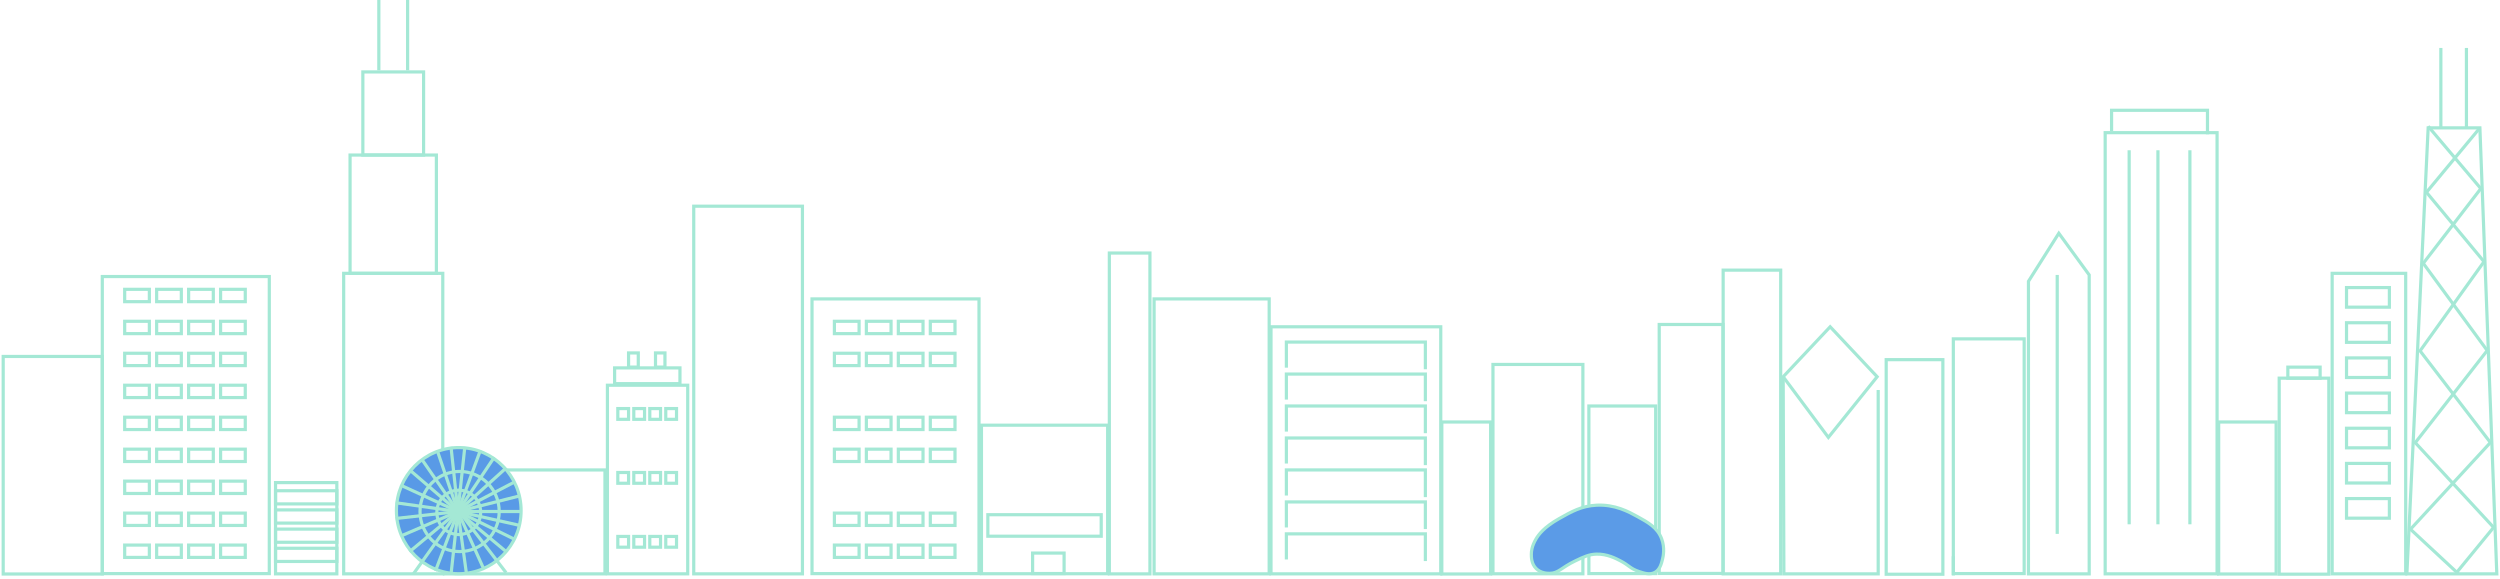
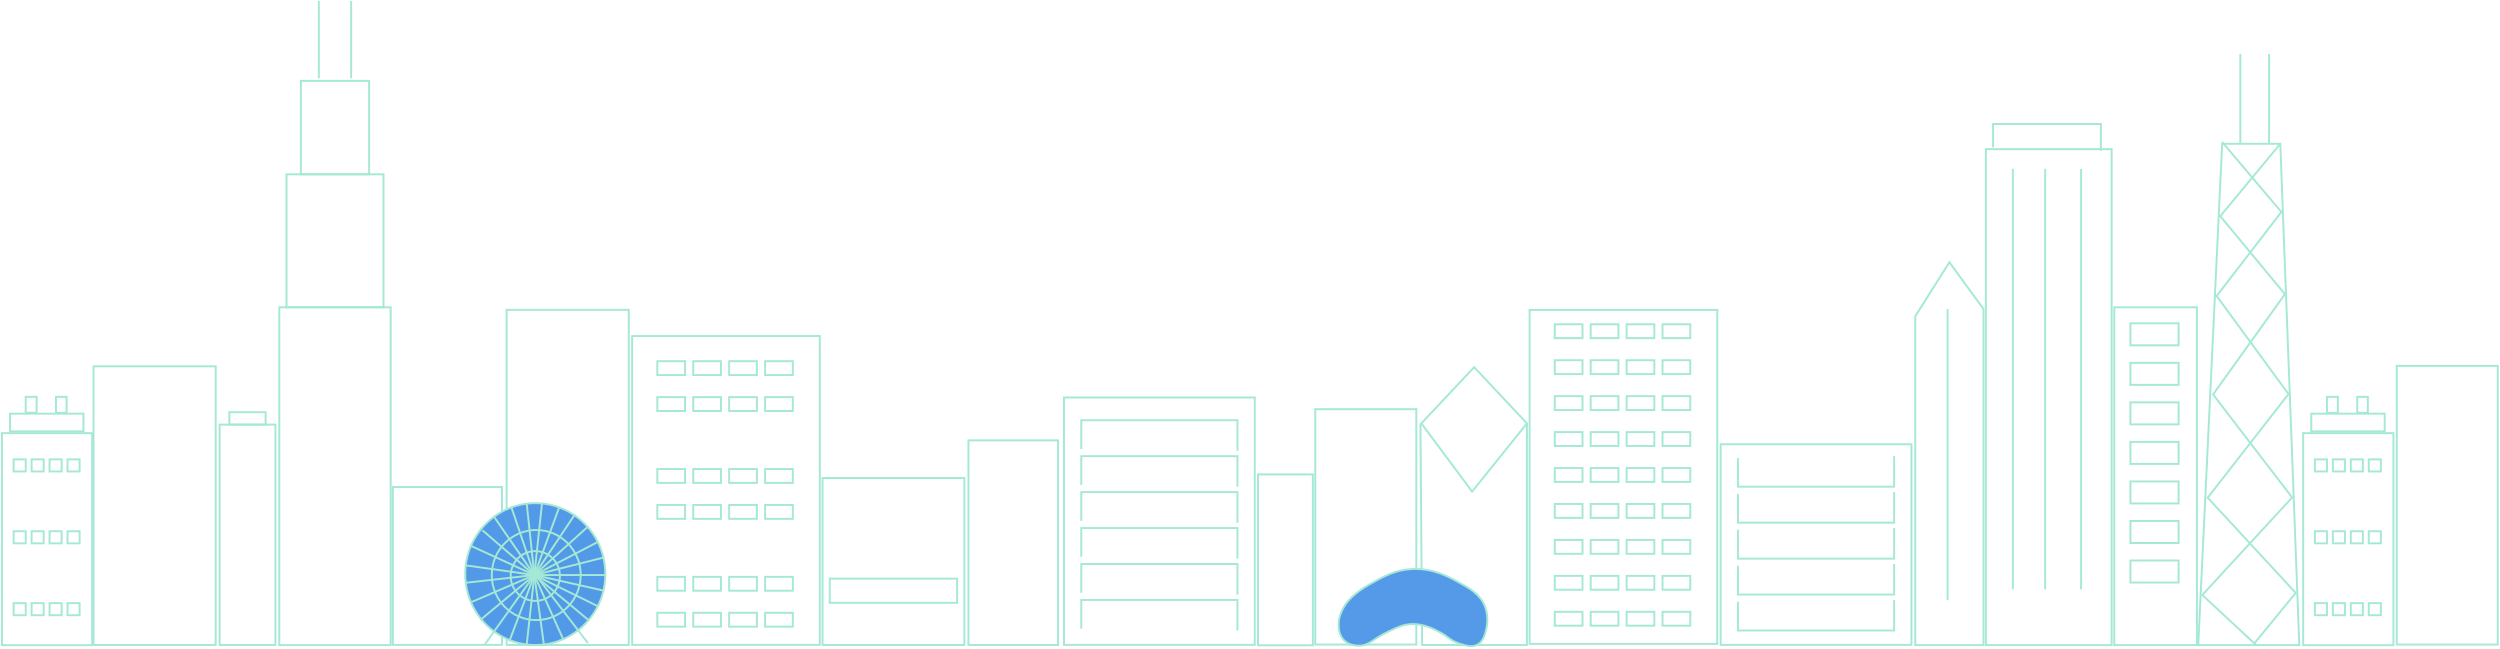
- <svg xmlns="http://www.w3.org/2000/svg" width="782px" height="181px" viewBox="0 0 782 181" version="1.1">
+ <svg xmlns="http://www.w3.org/2000/svg" width="1283px" height="333px" viewBox="0 0 1283 333" version="1.1">
  <defs />
  <g id="Wireframes" stroke="none" stroke-width="1" fill="none" fill-rule="evenodd">
-     <g id="Home-Page-Version-8" transform="translate(-329, -754)">
-       <g id="Skyline" transform="translate(330, 754)">
-         <g id="Oprah's-Building" transform="translate(556, 102)" stroke="#A4E8D5">
-           <polygon id="Stroke-17" points="0.778 15.846 14.916 34.821 30.171 15.846 15.475 0.219" />
-           <polyline id="Stroke-18" points="0.778 15.846 1 77.499 30.5 77.499 30.5 19.999" />
+     <g id="Home-Page-Version-7-Copy-8" transform="translate(-71, -542)">
+       <g id="Group-16" transform="translate(72, 542)">
+         <g id="Group-15">
+           <g id="Oprah's-Building" transform="translate(727, 188.0427)" stroke="#A4E8D5">
+             <polygon id="Stroke-17" points="1.434 29.228 27.498 64.226 55.622 29.228 28.529 0.405" />
+             <polyline id="Stroke-18" points="0.964 29.214 1.838 142.943 55.622 142.943 55.622 29.214" />
+           </g>
+           <g id="Building-3" transform="translate(545, 204)" stroke="#A4E8D5">
+             <polyline id="Stroke-3" points="8.916 44.867 8.913 30.111 33.185 30.111 89.067 30.111 89.067 45.789" />
+             <polyline id="Stroke-3" points="8.916 63.311 8.913 48.556 33.185 48.556 89.067 48.556 89.067 64.233" />
+             <polyline id="Stroke-3" points="8.916 81.756 8.913 67 33.185 67 89.067 67 89.067 82.678" />
+             <polyline id="Stroke-3" points="8.916 100.2 8.913 85.444 33.185 85.444 89.067 85.444 89.067 101.122" />
+             <polyline id="Stroke-3" points="8.916 118.644 8.913 103.889 33.185 103.889 89.067 103.889 89.067 119.567" />
+             <polyline id="Stroke-3" points="8.916 26.422 8.913 11.667 33.185 11.667 89.067 11.667 89.067 27.344" />
+             <polygon id="Stroke-36" points="0.042 126.944 97.938 126.944 97.938 0 0.042 0" />
+           </g>
+           <g id="Building-3-Copy" transform="translate(882, 228)" stroke="#A4E8D5">
+             <polyline id="Stroke-3" transform="translate(48.98986, 13.95) scale(1, -1) translate(-48.98986, -13.95) " points="8.916 20.867 8.913 6.111 33.185 6.111 89.067 6.111 89.067 21.789" />
+             <polyline id="Stroke-3" transform="translate(48.98986, 32.39444) scale(1, -1) translate(-48.98986, -32.39444) " points="8.916 39.311 8.913 24.556 33.185 24.556 89.067 24.556 89.067 40.233" />
+             <polyline id="Stroke-3" transform="translate(48.98986, 50.83889) scale(1, -1) translate(-48.98986, -50.83889) " points="8.916 57.756 8.913 43 33.185 43 89.067 43 89.067 58.678" />
+             <polyline id="Stroke-3" transform="translate(48.98986, 69.28333) scale(1, -1) translate(-48.98986, -69.28333) " points="8.916 76.2 8.913 61.444 33.185 61.444 89.067 61.444 89.067 77.122" />
+             <polyline id="Stroke-3" transform="translate(48.98986, 87.72778) scale(1, -1) translate(-48.98986, -87.72778) " points="8.916 94.644 8.913 79.889 33.185 79.889 89.067 79.889 89.067 95.567" />
+             <polygon id="Stroke-36" points="0.042 102.944 97.938 102.944 97.938 0 0.042 0" />
+           </g>
+           <g id="Building-5" transform="translate(323.4282, 172.4556)" stroke="#A4E8D5">
+             <polygon id="Stroke-38" points="0 158.488 96.3 158.488 96.3 0 0 0" />
+             <g id="Group" transform="translate(12.90513, 12.91111)">
+               <polygon id="Stroke-49" points="0 7.12 14.233 7.12 14.233 0 0 0" />
+               <polygon id="Stroke-49" points="18.436 7.12 32.668 7.12 32.668 0 18.436 0" />
+               <polygon id="Stroke-49" points="36.872 7.12 51.104 7.12 51.104 0 36.872 0" />
+               <polygon id="Stroke-49" points="55.308 7.12 69.54 7.12 69.54 0 55.308 0" />
+             </g>
+             <g id="Group" transform="translate(12.90513, 31.35556)">
+               <polygon id="Stroke-49" points="0 7.12 14.233 7.12 14.233 0 0 0" />
+               <polygon id="Stroke-49" points="18.436 7.12 32.668 7.12 32.668 0 18.436 0" />
+               <polygon id="Stroke-49" points="36.872 7.12 51.104 7.12 51.104 0 36.872 0" />
+               <polygon id="Stroke-49" points="55.308 7.12 69.54 7.12 69.54 0 55.308 0" />
+             </g>
+             <g id="Group" transform="translate(12.90513, 68.24444)">
+               <polygon id="Stroke-49" points="0 7.12 14.233 7.12 14.233 0 0 0" />
+               <polygon id="Stroke-49" points="18.436 7.12 32.668 7.12 32.668 0 18.436 0" />
+               <polygon id="Stroke-49" points="36.872 7.12 51.104 7.12 51.104 0 36.872 0" />
+               <polygon id="Stroke-49" points="55.308 7.12 69.54 7.12 69.54 0 55.308 0" />
+             </g>
+             <g id="Group" transform="translate(12.90513, 86.68889)">
+               <polygon id="Stroke-49" points="0 7.12 14.233 7.12 14.233 0 0 0" />
+               <polygon id="Stroke-49" points="18.436 7.12 32.668 7.12 32.668 0 18.436 0" />
+               <polygon id="Stroke-49" points="36.872 7.12 51.104 7.12 51.104 0 36.872 0" />
+               <polygon id="Stroke-49" points="55.308 7.12 69.54 7.12 69.54 0 55.308 0" />
+             </g>
+             <g id="Group" transform="translate(12.90513, 123.5778)">
+               <polygon id="Stroke-49" points="0 7.12 14.233 7.12 14.233 0 0 0" />
+               <polygon id="Stroke-49" points="18.436 7.12 32.668 7.12 32.668 0 18.436 0" />
+               <polygon id="Stroke-49" points="36.872 7.12 51.104 7.12 51.104 0 36.872 0" />
+               <polygon id="Stroke-49" points="55.308 7.12 69.54 7.12 69.54 0 55.308 0" />
+             </g>
+             <g id="Group" transform="translate(12.90513, 142.0222)">
+               <polygon id="Stroke-49" points="0 7.12 14.233 7.12 14.233 0 0 0" />
+               <polygon id="Stroke-49" points="18.436 7.12 32.668 7.12 32.668 0 18.436 0" />
+               <polygon id="Stroke-49" points="36.872 7.12 51.104 7.12 51.104 0 36.872 0" />
+               <polygon id="Stroke-49" points="55.308 7.12 69.54 7.12 69.54 0 55.308 0" />
+             </g>
+           </g>
+           <g id="Building-1" transform="translate(784, 159.0427)" stroke="#A4E8D5">
+             <polygon id="Stroke-38" points="0 171.399 96.3 171.399 96.3 0 0 0" />
+             <g id="Group" transform="translate(12.90513, 7.377778)">
+               <polygon id="Stroke-49" points="0 7.12 14.233 7.12 14.233 0 0 0" />
+               <polygon id="Stroke-49" points="18.436 7.12 32.668 7.12 32.668 0 18.436 0" />
+               <polygon id="Stroke-49" points="36.872 7.12 51.104 7.12 51.104 0 36.872 0" />
+               <polygon id="Stroke-49" points="55.308 7.12 69.54 7.12 69.54 0 55.308 0" />
+             </g>
+             <g id="Group" transform="translate(12.90513, 25.82222)">
+               <polygon id="Stroke-49" points="0 7.12 14.233 7.12 14.233 0 0 0" />
+               <polygon id="Stroke-49" points="18.436 7.12 32.668 7.12 32.668 0 18.436 0" />
+               <polygon id="Stroke-49" points="36.872 7.12 51.104 7.12 51.104 0 36.872 0" />
+               <polygon id="Stroke-49" points="55.308 7.12 69.54 7.12 69.54 0 55.308 0" />
+             </g>
+             <g id="Group" transform="translate(12.90513, 44.26667)">
+               <polygon id="Stroke-49" points="0 7.12 14.233 7.12 14.233 0 0 0" />
+               <polygon id="Stroke-49" points="18.436 7.12 32.668 7.12 32.668 0 18.436 0" />
+               <polygon id="Stroke-49" points="36.872 7.12 51.104 7.12 51.104 0 36.872 0" />
+               <polygon id="Stroke-49" points="55.308 7.12 69.54 7.12 69.54 0 55.308 0" />
+             </g>
+             <g id="Group" transform="translate(12.90513, 62.71111)">
+               <polygon id="Stroke-49" points="0 7.12 14.233 7.12 14.233 0 0 0" />
+               <polygon id="Stroke-49" points="18.436 7.12 32.668 7.12 32.668 0 18.436 0" />
+               <polygon id="Stroke-49" points="36.872 7.12 51.104 7.12 51.104 0 36.872 0" />
+               <polygon id="Stroke-49" points="55.308 7.12 69.54 7.12 69.54 0 55.308 0" />
+             </g>
+             <g id="Group" transform="translate(12.90513, 81.15556)">
+               <polygon id="Stroke-49" points="0 7.12 14.233 7.12 14.233 0 0 0" />
+               <polygon id="Stroke-49" points="18.436 7.12 32.668 7.12 32.668 0 18.436 0" />
+               <polygon id="Stroke-49" points="36.872 7.12 51.104 7.12 51.104 0 36.872 0" />
+               <polygon id="Stroke-49" points="55.308 7.12 69.54 7.12 69.54 0 55.308 0" />
+             </g>
+             <g id="Group" transform="translate(12.90513, 99.6)">
+               <polygon id="Stroke-49" points="0 7.12 14.233 7.12 14.233 0 0 0" />
+               <polygon id="Stroke-49" points="18.436 7.12 32.668 7.12 32.668 0 18.436 0" />
+               <polygon id="Stroke-49" points="36.872 7.12 51.104 7.12 51.104 0 36.872 0" />
+               <polygon id="Stroke-49" points="55.308 7.12 69.54 7.12 69.54 0 55.308 0" />
+             </g>
+             <g id="Group" transform="translate(12.90513, 118.0444)">
+               <polygon id="Stroke-49" points="0 7.12 14.233 7.12 14.233 0 0 0" />
+               <polygon id="Stroke-49" points="18.436 7.12 32.668 7.12 32.668 0 18.436 0" />
+               <polygon id="Stroke-49" points="36.872 7.12 51.104 7.12 51.104 0 36.872 0" />
+               <polygon id="Stroke-49" points="55.308 7.12 69.54 7.12 69.54 0 55.308 0" />
+             </g>
+             <g id="Group" transform="translate(12.90513, 136.4889)">
+               <polygon id="Stroke-49" points="0 7.12 14.233 7.12 14.233 0 0 0" />
+               <polygon id="Stroke-49" points="18.436 7.12 32.668 7.12 32.668 0 18.436 0" />
+               <polygon id="Stroke-49" points="36.872 7.12 51.104 7.12 51.104 0 36.872 0" />
+               <polygon id="Stroke-49" points="55.308 7.12 69.54 7.12 69.54 0 55.308 0" />
+             </g>
+             <g id="Group" transform="translate(12.90513, 154.9333)">
+               <polygon id="Stroke-49" points="0 7.12 14.233 7.12 14.233 0 0 0" />
+               <polygon id="Stroke-49" points="18.436 7.12 32.668 7.12 32.668 0 18.436 0" />
+               <polygon id="Stroke-49" points="36.872 7.12 51.104 7.12 51.104 0 36.872 0" />
+               <polygon id="Stroke-49" points="55.308 7.12 69.54 7.12 69.54 0 55.308 0" />
+             </g>
+           </g>
+           <polygon id="Stroke-56" stroke="#A4E8D5" points="674 330.776 725.853 330.776 725.853 210 674 210" />
+           <polygon id="Stroke-56-Copy" stroke="#A4E8D5" points="1229 330.776 1280.853 330.776 1280.853 187.776 1229 187.776" />
+           <polygon id="Stroke-59" stroke="#A4E8D5" points="644.615 331.161 672.763 331.161 672.763 243.467 644.615 243.467" />
+           <polygon id="Stroke-85" stroke="#A4E8D5" points="421.138 331.01 493.91 331.01 493.91 245.311 421.138 245.311" />
+           <polygon id="Stroke-87" stroke="#A4E8D5" points="424.826 309.365 490.196 309.365 490.196 296.956 424.826 296.956" />
+           <g id="Building-5" transform="translate(0, 203)" stroke="#A4E8D5">
+             <polygon id="Stroke-91" points="0 128.104 46.304 128.104 46.304 19.289 0 19.289" />
+             <g id="Group-2" transform="translate(5.530769, 69.08889)">
+               <polygon id="Stroke-93" points="0.463 6.756 6.665 6.756 6.665 0.551 0.463 0.551" />
+               <polygon id="Stroke-93" points="18.899 6.756 25.1 6.756 25.1 0.551 18.899 0.551" />
+               <polygon id="Stroke-93" points="9.681 6.756 15.883 6.756 15.883 0.551 9.681 0.551" />
+               <polygon id="Stroke-93" points="28.117 6.756 34.318 6.756 34.318 0.551 28.117 0.551" />
+             </g>
+             <g id="Group-2" transform="translate(5.530769, 32.2)">
+               <polygon id="Stroke-93" points="0.463 6.756 6.665 6.756 6.665 0.551 0.463 0.551" />
+               <polygon id="Stroke-93" points="18.899 6.756 25.1 6.756 25.1 0.551 18.899 0.551" />
+               <polygon id="Stroke-93" points="9.681 6.756 15.883 6.756 15.883 0.551 9.681 0.551" />
+               <polygon id="Stroke-93" points="28.117 6.756 34.318 6.756 34.318 0.551 28.117 0.551" />
+             </g>
+             <g id="Group-2" transform="translate(5.530769, 105.9778)">
+               <polygon id="Stroke-93" points="0.463 6.756 6.665 6.756 6.665 0.551 0.463 0.551" />
+               <polygon id="Stroke-93" points="18.899 6.756 25.1 6.756 25.1 0.551 18.899 0.551" />
+               <polygon id="Stroke-93" points="9.681 6.756 15.883 6.756 15.883 0.551 9.681 0.551" />
+               <polygon id="Stroke-93" points="28.117 6.756 34.318 6.756 34.318 0.551 28.117 0.551" />
+             </g>
+             <polygon id="Stroke-94" points="4.15 18.372 41.829 18.372 41.829 9.288 4.15 9.288" />
+             <polygon id="Stroke-95" points="12.195 8.835 17.796 8.835 17.796 0.66 12.195 0.66" />
+             <polygon id="Stroke-96" points="27.728 8.835 33.175 8.835 33.175 0.66 27.728 0.66" />
+           </g>
+           <g id="Building-5" transform="translate(1181, 203)" stroke="#A4E8D5">
+             <polygon id="Stroke-91" points="0 128.104 46.304 128.104 46.304 19.289 0 19.289" />
+             <g id="Group-2" transform="translate(5.530769, 69.08889)">
+               <polygon id="Stroke-93" points="0.463 6.756 6.665 6.756 6.665 0.551 0.463 0.551" />
+               <polygon id="Stroke-93" points="18.899 6.756 25.1 6.756 25.1 0.551 18.899 0.551" />
+               <polygon id="Stroke-93" points="9.681 6.756 15.883 6.756 15.883 0.551 9.681 0.551" />
+               <polygon id="Stroke-93" points="28.117 6.756 34.318 6.756 34.318 0.551 28.117 0.551" />
+             </g>
+             <g id="Group-2" transform="translate(5.530769, 32.2)">
+               <polygon id="Stroke-93" points="0.463 6.756 6.665 6.756 6.665 0.551 0.463 0.551" />
+               <polygon id="Stroke-93" points="18.899 6.756 25.1 6.756 25.1 0.551 18.899 0.551" />
+               <polygon id="Stroke-93" points="9.681 6.756 15.883 6.756 15.883 0.551 9.681 0.551" />
+               <polygon id="Stroke-93" points="28.117 6.756 34.318 6.756 34.318 0.551 28.117 0.551" />
+             </g>
+             <g id="Group-2" transform="translate(5.530769, 105.9778)">
+               <polygon id="Stroke-93" points="0.463 6.756 6.665 6.756 6.665 0.551 0.463 0.551" />
+               <polygon id="Stroke-93" points="18.899 6.756 25.1 6.756 25.1 0.551 18.899 0.551" />
+               <polygon id="Stroke-93" points="9.681 6.756 15.883 6.756 15.883 0.551 9.681 0.551" />
+               <polygon id="Stroke-93" points="28.117 6.756 34.318 6.756 34.318 0.551 28.117 0.551" />
+             </g>
+             <polygon id="Stroke-94" points="4.15 18.372 41.829 18.372 41.829 9.288 4.15 9.288" />
+             <polygon id="Stroke-95" points="12.195 8.835 17.796 8.835 17.796 0.66 12.195 0.66" />
+             <polygon id="Stroke-96" points="27.728 8.835 33.175 8.835 33.175 0.66 27.728 0.66" />
+           </g>
+           <polygon id="Stroke-97" stroke="#A4E8D5" points="200.607 330.957 256.607 330.957 256.607 249.957 200.607 249.957" />
+           <polygon id="Stroke-101" stroke="#A4E8D5" points="259 331 321.682 331 321.682 159 259 159" />
+           <polygon id="Stroke-101-Copy" stroke="#A4E8D5" points="47 331 109.682 331 109.682 188 47 188" />
+           <g id="Sears-Tower" transform="translate(141.4205, 0)" stroke="#A4E8D5">
+             <polygon id="Stroke-4" points="0.922 331.077 0.922 157.7 6.349 157.7 58.073 157.7 58.073 331.077" />
+             <polygon id="Stroke-5" points="4.609 157.7 54.386 157.7 54.386 89.456 4.609 89.456" />
+             <polygon id="Stroke-6" points="11.983 89.456 47.012 89.456 47.012 41.5 11.983 41.5" />
+             <path d="M21.201,0.922 L21.201,39.656" id="Line" stroke-linecap="square" />
+             <path d="M37.794,0.922 L37.794,39.656" id="Line" stroke-linecap="square" />
+           </g>
+           <g id="Bean" transform="translate(686, 292)">
+             <path d="M10.497,39.346 C15.731,39.319 17.116,36.133 25.415,32.15 C30.155,29.875 33.245,28.393 37.571,28.276 C43.635,28.112 48.658,30.729 51.383,32.15 C56.451,34.792 56.94,36.56 61.88,38.239 C64.894,39.264 68.318,40.429 71.273,38.793 C74.198,37.174 75.041,33.714 75.693,31.043 C76.004,29.771 77.152,24.784 75.14,19.419 C72.716,12.954 67.192,9.914 61.328,6.687 C56.055,3.786 48.287,-0.488 37.571,0.046 C28.982,0.472 23.175,3.754 16.022,7.795 C7.298,12.725 4.199,17.013 2.763,19.419 C0.207,23.694 0.001,26.865 0,28.276 C-0.002,29.945 -0.007,33.809 2.763,36.579 C5.555,39.373 9.466,39.352 10.497,39.346" id="Fill-25" fill="#549AE8" />
+             <path d="M10.497,39.346 C15.731,39.319 17.116,36.133 25.415,32.15 C30.155,29.875 33.245,28.393 37.571,28.276 C43.635,28.112 48.658,30.729 51.383,32.15 C56.451,34.792 56.94,36.56 61.88,38.239 C64.894,39.264 68.318,40.429 71.273,38.793 C74.198,37.174 75.041,33.714 75.693,31.043 C76.004,29.771 77.152,24.784 75.14,19.419 C72.716,12.954 67.192,9.914 61.328,6.687 C56.055,3.786 48.287,-0.488 37.571,0.046 C28.982,0.472 23.175,3.754 16.022,7.795 C7.298,12.725 4.199,17.013 2.763,19.419 C0.207,23.694 0.001,26.865 0,28.276 C-0.002,29.945 -0.007,33.809 2.763,36.579 C5.555,39.373 9.466,39.352 10.497,39.346 L10.497,39.346 Z" id="Stroke-27" stroke="#A4E8D5" />
+           </g>
+           <g id="Ferris-Wheel" transform="translate(237.7615, 258.2222)" stroke="#A4E8D5">
+             <ellipse id="Oval" fill="#5299E8" cx="35.95" cy="36.397" rx="35.95" ry="36.397" />
+             <path d="M35.464,36.889 L0.486,31.97" id="Line" stroke-linecap="square" />
+             <path d="M35.464,36.889 L8.259,59.514" id="Line" stroke-linecap="square" />
+             <path d="M35.464,36.889 L15.06,7.378" id="Line" stroke-linecap="square" />
+             <path d="M35.464,36.889 L40.322,72.302" id="Line" stroke-linecap="square" />
+             <path d="M35.464,36.889 L62.67,59.514" id="Line" stroke-linecap="square" />
+             <ellipse id="Oval-2" cx="36.436" cy="36.889" rx="22.833" ry="23.117" />
+             <ellipse id="Oval-2" cx="35.95" cy="37.381" rx="12.631" ry="12.788" />
+             <path d="M35.464,35.967 L62.67,71.441" id="Line" stroke-linecap="square" />
+             <path d="M35.464,36.889 L10.202,72.302" id="Line" stroke-linecap="square" />
+             <path d="M35.464,36.889 L71.414,36.889" id="Line" stroke-linecap="square" />
+             <path d="M35.464,36.889 L3.401,50.661" id="Line" stroke-linecap="square" />
+             <path d="M35.464,36.889 L0.486,40.824" id="Line" stroke-linecap="square" />
+             <path d="M35.464,36.889 L9.23,14.264" id="Line" stroke-linecap="square" />
+             <path d="M35.464,36.889 L3.401,22.133" id="Line" stroke-linecap="square" />
+             <path d="M35.464,36.889 L31.578,72.302" id="Line" stroke-linecap="square" />
+             <path d="M35.464,36.889 L22.833,70.335" id="Line" stroke-linecap="square" />
+             <path d="M35.464,36.889 L70.443,28.036" id="Line" stroke-linecap="square" />
+             <path d="M35.464,36.889 L67.528,20.166" id="Line" stroke-linecap="square" />
+             <path d="M35.464,36.889 L70.443,44.759" id="Line" stroke-linecap="square" />
+             <path d="M35.464,36.889 L67.528,52.628" id="Line" stroke-linecap="square" />
+             <path d="M35.464,36.889 L62.67,12.296" id="Line" stroke-linecap="square" />
+             <path d="M35.464,36.889 L55.868,6.394" id="Line" stroke-linecap="square" />
+             <path d="M35.464,36.889 L48.095,2.459" id="Line" stroke-linecap="square" />
+             <path d="M35.464,36.889 L39.351,0.492" id="Line" stroke-linecap="square" />
+             <path d="M35.464,36.889 L31.578,0.492" id="Line" stroke-linecap="square" />
+             <path d="M35.464,36.889 L23.805,2.459" id="Line" stroke-linecap="square" />
+             <path d="M35.464,36.889 L50.039,69.351" id="Line" stroke-linecap="square" />
+           </g>
+           <g id="Group-14" transform="translate(1018, 63)" stroke="#A4E8D5">
+             <g id="Group-13">
+               <polygon id="Stroke-21" points="0.16 13.544 0.16 268.077 64.686 268.077 64.686 13.544 6.001 13.544" />
+               <polyline id="Stroke-22" points="3.847 12.622 3.847 0.633 59.155 0.633 59.155 14.466" />
+             </g>
+             <g id="Group-3" transform="translate(13.98718, 23.68889)">
+               <path d="M0,0 L0,215.8" id="Stroke-23" />
+               <path d="M35.028,0 L35.028,215.8" id="Stroke-24" />
+               <path d="M16.592,0 L16.592,215.8" id="Stroke-25" />
+             </g>
+           </g>
+           <g id="Buiding-7" transform="translate(1083.133, 156.7778)" stroke="#A4E8D5">
+             <polygon id="Stroke-26" points="0.922 174.3 43.324 174.3 43.324 0.922 0.922 0.922" />
+             <polygon id="Stroke-27" points="9.203 20.442 33.915 20.442 33.915 9.139 9.203 9.139" />
+             <polygon id="Stroke-28" points="9.203 101.598 33.915 101.598 33.915 90.295 9.203 90.295" />
+             <polygon id="Stroke-29" points="9.203 81.309 33.915 81.309 33.915 70.006 9.203 70.006" />
+             <polygon id="Stroke-30" points="9.203 121.886 33.915 121.886 33.915 110.584 9.203 110.584" />
+             <polygon id="Stroke-31" points="9.203 142.175 33.915 142.175 33.915 130.873 9.203 130.873" />
+             <polygon id="Stroke-32" points="9.203 61.02 33.915 61.02 33.915 49.717 9.203 49.717" />
+             <polygon id="Stroke-33" points="9.203 40.731 33.915 40.731 33.915 29.428 9.203 29.428" />
+           </g>
+           <g id="Building-8" transform="translate(980.9923, 133.8)" stroke="#A4E8D5">
+             <polygon id="Stroke-52" points="0.922 28.511 0.922 197.277 35.95 197.277 35.95 24.822 18.436 0.783" />
+             <path d="M17.514,24.822 L17.514,174.222" id="Stroke-53" />
+           </g>
+           <polygon id="Stroke-65" stroke="#A4E8D5" points="496 331 542 331 542 226 496 226" />
+           <g id="Group-8" transform="translate(1127, 27)" stroke="#A4E8D5">
+             <path d="M21.737,0.666 L21.737,46.777" id="Stroke-15" />
+             <path d="M36.486,0.666 L36.486,46.777" id="Stroke-16" />
+             <g id="Group-4" transform="translate(0, 45)">
+               <polygon id="Stroke-14" points="12.414 1.777 0.139 259.077 51.999 259.077 42.246 1.777" />
+               <polyline id="Stroke-50" points="12.414 0.856 42.782 36.792 9.597 79.915 46.469 130.224 4.988 183.409 50.156 232.282 28.955 258.156" />
+               <polyline id="Stroke-51" points="42.246 1.778 11.441 38.944 44.626 78.968 7.754 130.427 48.313 183.317 2.223 233.348 29.877 259.078" />
+             </g>
+           </g>
        </g>
-         <polygon id="Stroke-34" stroke="#A4E8D5" points="346 179.51 358.698 179.51 358.698 79.15 346 79.15" />
-         <g id="Building-3" transform="translate(396, 102)" stroke="#A4E8D5">
-           <polyline id="Stroke-3" points="5.379 13 5.377 5 18.543 5 48.854 5 48.854 13.5" />
-           <polyline id="Stroke-3" points="5.379 33 5.377 25 18.543 25 48.854 25 48.854 33.5" />
-           <polyline id="Stroke-3" points="5.379 43 5.377 35 18.543 35 48.854 35 48.854 43.5" />
-           <polyline id="Stroke-3" points="5.379 53 5.377 45 18.543 45 48.854 45 48.854 53.5" />
-           <polyline id="Stroke-3" points="5.379 63 5.377 55 18.543 55 48.854 55 48.854 63.5" />
-           <polyline id="Stroke-3" points="5.379 73 5.377 65 18.543 65 48.854 65 48.854 73.5" />
-           <polyline id="Stroke-3" points="5.379 23 5.377 15 18.543 15 48.854 15 48.854 23.5" />
-           <polygon id="Stroke-36" points="0.565 77.5 53.666 77.5 53.666 0.22 0.565 0.22" />
+         <g id="Building-9" transform="translate(111, 211)" stroke="#A4E8D5">
+           <polygon id="Stroke-72" points="0.715 119.996 29.345 119.996 29.345 6.907 0.715 6.907" />
+           <polygon id="Stroke-74" points="5.707 6.907 24.32 6.907 24.32 0.549 5.707 0.549" />
        </g>
-         <g id="Building-5" transform="translate(253, 93.5)" stroke="#A4E8D5">
-           <polygon id="Stroke-38" points="0 85.927 52.235 85.927 52.235 0 0 0" />
-           <g id="Group" transform="translate(7, 7)">
-             <polygon id="Stroke-49" points="0 3.86 7.72 3.86 7.72 0 0 0" />
-             <polygon id="Stroke-49" points="10 3.86 17.72 3.86 17.72 0 10 0" />
-             <polygon id="Stroke-49" points="20 3.86 27.72 3.86 27.72 0 20 0" />
-             <polygon id="Stroke-49" points="30 3.86 37.72 3.86 37.72 0 30 0" />
-           </g>
-           <g id="Group" transform="translate(7, 17)">
-             <polygon id="Stroke-49" points="0 3.86 7.72 3.86 7.72 0 0 0" />
-             <polygon id="Stroke-49" points="10 3.86 17.72 3.86 17.72 0 10 0" />
-             <polygon id="Stroke-49" points="20 3.86 27.72 3.86 27.72 0 20 0" />
-             <polygon id="Stroke-49" points="30 3.86 37.72 3.86 37.72 0 30 0" />
-           </g>
-           <g id="Group" transform="translate(7, 37)">
-             <polygon id="Stroke-49" points="0 3.86 7.72 3.86 7.72 0 0 0" />
-             <polygon id="Stroke-49" points="10 3.86 17.72 3.86 17.72 0 10 0" />
-             <polygon id="Stroke-49" points="20 3.86 27.72 3.86 27.72 0 20 0" />
-             <polygon id="Stroke-49" points="30 3.86 37.72 3.86 37.72 0 30 0" />
-           </g>
-           <g id="Group" transform="translate(7, 47)">
-             <polygon id="Stroke-49" points="0 3.86 7.72 3.86 7.72 0 0 0" />
-             <polygon id="Stroke-49" points="10 3.86 17.72 3.86 17.72 0 10 0" />
-             <polygon id="Stroke-49" points="20 3.86 27.72 3.86 27.72 0 20 0" />
-             <polygon id="Stroke-49" points="30 3.86 37.72 3.86 37.72 0 30 0" />
-           </g>
-           <g id="Group" transform="translate(7, 67)">
-             <polygon id="Stroke-49" points="0 3.86 7.72 3.86 7.72 0 0 0" />
-             <polygon id="Stroke-49" points="10 3.86 17.72 3.86 17.72 0 10 0" />
-             <polygon id="Stroke-49" points="20 3.86 27.72 3.86 27.72 0 20 0" />
-             <polygon id="Stroke-49" points="30 3.86 37.72 3.86 37.72 0 30 0" />
-           </g>
-           <g id="Group" transform="translate(7, 77)">
-             <polygon id="Stroke-49" points="0 3.86 7.72 3.86 7.72 0 0 0" />
-             <polygon id="Stroke-49" points="10 3.86 17.72 3.86 17.72 0 10 0" />
-             <polygon id="Stroke-49" points="20 3.86 27.72 3.86 27.72 0 20 0" />
-             <polygon id="Stroke-49" points="30 3.86 37.72 3.86 37.72 0 30 0" />
-           </g>
-         </g>
-         <g id="Building-1" transform="translate(31, 86.5)" stroke="#A4E8D5">
-           <polygon id="Stroke-38" points="0 92.927 52.235 92.927 52.235 0 0 0" />
-           <g id="Group" transform="translate(7, 4)">
-             <polygon id="Stroke-49" points="0 3.86 7.72 3.86 7.72 0 0 0" />
-             <polygon id="Stroke-49" points="10 3.86 17.72 3.86 17.72 0 10 0" />
-             <polygon id="Stroke-49" points="20 3.86 27.72 3.86 27.72 0 20 0" />
-             <polygon id="Stroke-49" points="30 3.86 37.72 3.86 37.72 0 30 0" />
-           </g>
-           <g id="Group" transform="translate(7, 14)">
-             <polygon id="Stroke-49" points="0 3.86 7.72 3.86 7.72 0 0 0" />
-             <polygon id="Stroke-49" points="10 3.86 17.72 3.86 17.72 0 10 0" />
-             <polygon id="Stroke-49" points="20 3.86 27.72 3.86 27.72 0 20 0" />
-             <polygon id="Stroke-49" points="30 3.86 37.72 3.86 37.72 0 30 0" />
-           </g>
-           <g id="Group" transform="translate(7, 24)">
-             <polygon id="Stroke-49" points="0 3.86 7.72 3.86 7.72 0 0 0" />
-             <polygon id="Stroke-49" points="10 3.86 17.72 3.86 17.72 0 10 0" />
-             <polygon id="Stroke-49" points="20 3.86 27.72 3.86 27.72 0 20 0" />
-             <polygon id="Stroke-49" points="30 3.86 37.72 3.86 37.72 0 30 0" />
-           </g>
-           <g id="Group" transform="translate(7, 34)">
-             <polygon id="Stroke-49" points="0 3.86 7.72 3.86 7.72 0 0 0" />
-             <polygon id="Stroke-49" points="10 3.86 17.72 3.86 17.72 0 10 0" />
-             <polygon id="Stroke-49" points="20 3.86 27.72 3.86 27.72 0 20 0" />
-             <polygon id="Stroke-49" points="30 3.86 37.72 3.86 37.72 0 30 0" />
-           </g>
-           <g id="Group" transform="translate(7, 44)">
-             <polygon id="Stroke-49" points="0 3.86 7.72 3.86 7.72 0 0 0" />
-             <polygon id="Stroke-49" points="10 3.86 17.72 3.86 17.72 0 10 0" />
-             <polygon id="Stroke-49" points="20 3.86 27.72 3.86 27.72 0 20 0" />
-             <polygon id="Stroke-49" points="30 3.86 37.72 3.86 37.72 0 30 0" />
-           </g>
-           <g id="Group" transform="translate(7, 54)">
-             <polygon id="Stroke-49" points="0 3.86 7.72 3.86 7.72 0 0 0" />
-             <polygon id="Stroke-49" points="10 3.86 17.72 3.86 17.72 0 10 0" />
-             <polygon id="Stroke-49" points="20 3.86 27.72 3.86 27.72 0 20 0" />
-             <polygon id="Stroke-49" points="30 3.86 37.72 3.86 37.72 0 30 0" />
-           </g>
-           <g id="Group" transform="translate(7, 64)">
-             <polygon id="Stroke-49" points="0 3.86 7.72 3.86 7.72 0 0 0" />
-             <polygon id="Stroke-49" points="10 3.86 17.72 3.86 17.72 0 10 0" />
-             <polygon id="Stroke-49" points="20 3.86 27.72 3.86 27.72 0 20 0" />
-             <polygon id="Stroke-49" points="30 3.86 37.72 3.86 37.72 0 30 0" />
-           </g>
-           <g id="Group" transform="translate(7, 74)">
-             <polygon id="Stroke-49" points="0 3.86 7.72 3.86 7.72 0 0 0" />
-             <polygon id="Stroke-49" points="10 3.86 17.72 3.86 17.72 0 10 0" />
-             <polygon id="Stroke-49" points="20 3.86 27.72 3.86 27.72 0 20 0" />
-             <polygon id="Stroke-49" points="30 3.86 37.72 3.86 37.72 0 30 0" />
-           </g>
-           <g id="Group" transform="translate(7, 84)">
-             <polygon id="Stroke-49" points="0 3.86 7.72 3.86 7.72 0 0 0" />
-             <polygon id="Stroke-49" points="10 3.86 17.72 3.86 17.72 0 10 0" />
-             <polygon id="Stroke-49" points="20 3.86 27.72 3.86 27.72 0 20 0" />
-             <polygon id="Stroke-49" points="30 3.86 37.72 3.86 37.72 0 30 0" />
-           </g>
-         </g>
-         <polygon id="Stroke-54" stroke="#A4E8D5" points="518 179.373 537.954 179.373 537.954 101.5 518 101.5" />
-         <polygon id="Stroke-56" stroke="#A4E8D5" points="466 179.481 494.126 179.481 494.126 114 466 114" />
-         <polygon id="Stroke-57" stroke="#A4E8D5" points="496 179.417 516.894 179.417 516.894 127 496 127" />
-         <polygon id="Stroke-58" stroke="#A4E8D5" points="538 179.5 556 179.5 556 84.5 538 84.5" />
-         <polygon id="Stroke-59" stroke="#A4E8D5" points="450 179.545 465.268 179.545 465.268 132 450 132" />
-         <polygon id="Stroke-85" stroke="#A4E8D5" points="306 179.463 345.473 179.463 345.473 133 306 133" />
-         <polygon id="Stroke-87" stroke="#A4E8D5" points="308 167.728 343.458 167.728 343.458 161 308 161" />
-         <polygon id="Stroke-90" stroke="#A4E8D5" points="322 179.402 331.849 179.402 331.849 173 322 173" />
-         <g id="Building-5" transform="translate(189, 109.5)" stroke="#A4E8D5">
-           <polygon id="Stroke-91" points="0 69.996 25.116 69.996 25.116 11 0 11" />
-           <g id="Group-2" transform="translate(3, 38)">
-             <polygon id="Stroke-93" points="0.251 3.663 3.615 3.663 3.615 0.299 0.251 0.299" />
-             <polygon id="Stroke-93" points="10.251 3.663 13.615 3.663 13.615 0.299 10.251 0.299" />
-             <polygon id="Stroke-93" points="5.251 3.663 8.615 3.663 8.615 0.299 5.251 0.299" />
-             <polygon id="Stroke-93" points="15.251 3.663 18.615 3.663 18.615 0.299 15.251 0.299" />
-           </g>
-           <g id="Group-2" transform="translate(3, 18)">
-             <polygon id="Stroke-93" points="0.251 3.663 3.615 3.663 3.615 0.299 0.251 0.299" />
-             <polygon id="Stroke-93" points="10.251 3.663 13.615 3.663 13.615 0.299 10.251 0.299" />
-             <polygon id="Stroke-93" points="5.251 3.663 8.615 3.663 8.615 0.299 5.251 0.299" />
-             <polygon id="Stroke-93" points="15.251 3.663 18.615 3.663 18.615 0.299 15.251 0.299" />
-           </g>
-           <g id="Group-2" transform="translate(3, 58)">
-             <polygon id="Stroke-93" points="0.251 3.663 3.615 3.663 3.615 0.299 0.251 0.299" />
-             <polygon id="Stroke-93" points="10.251 3.663 13.615 3.663 13.615 0.299 10.251 0.299" />
-             <polygon id="Stroke-93" points="5.251 3.663 8.615 3.663 8.615 0.299 5.251 0.299" />
-             <polygon id="Stroke-93" points="15.251 3.663 18.615 3.663 18.615 0.299 15.251 0.299" />
-           </g>
-           <polygon id="Stroke-94" points="2.251 10.503 22.689 10.503 22.689 5.578 2.251 5.578" />
-           <polygon id="Stroke-95" points="6.615 5.332 9.653 5.332 9.653 0.9 6.615 0.9" />
-           <polygon id="Stroke-96" points="15.04 5.332 17.995 5.332 17.995 0.9 15.04 0.9" />
-         </g>
-         <polygon id="Stroke-97" stroke="#A4E8D5" points="138 179.507 188.232 179.507 188.232 147 138 147" />
-         <polygon id="Stroke-100" stroke="#A4E8D5" points="360 179.5 396 179.5 396 93.5 360 93.5" />
-         <polygon id="Stroke-101" stroke="#A4E8D5" points="216 179.5 250 179.5 250 64.5 216 64.5" />
-         <g id="Building-2" transform="translate(85, 150)" stroke="#A4E8D5">
-           <polygon id="Stroke-102" points="0.187 29.5 19.363 29.5 19.363 0.956 0.187 0.956" />
-           <polygon id="Stroke-103" points="0.187 13.623 19.363 13.623 19.363 9.5 0.187 9.5" />
-           <polygon id="Stroke-103" points="0.187 19.623 19.363 19.623 19.363 15.5 0.187 15.5" />
-           <polygon id="Stroke-103" points="0.187 7.623 19.363 7.623 19.363 3.5 0.187 3.5" />
-           <polygon id="Stroke-103" points="0.187 25.623 19.363 25.623 19.363 21.5 0.187 21.5" />
-         </g>
-         <g id="Sears-Tower" transform="translate(106, 0)" stroke="#A4E8D5">
-           <polygon id="Stroke-4" points="0.5 179.5 0.5 85.5 3.444 85.5 31.5 85.5 31.5 179.5" />
-           <polygon id="Stroke-5" points="2.5 85.5 29.5 85.5 29.5 48.5 2.5 48.5" />
-           <polygon id="Stroke-6" points="6.5 48.5 25.5 48.5 25.5 22.5 6.5 22.5" />
-           <path d="M11.5,0.5 L11.5,21.5" id="Line" stroke-linecap="square" />
-           <path d="M20.5,0.5 L20.5,21.5" id="Line" stroke-linecap="square" />
-         </g>
-         <g id="Bean" transform="translate(478, 158)">
-           <path d="M5.694,21.332 C8.533,21.317 9.284,19.59 13.786,17.431 C16.357,16.197 18.033,15.394 20.379,15.33 C23.669,15.242 26.393,16.661 27.871,17.431 C30.62,18.863 30.886,19.821 33.565,20.732 C35.2,21.288 37.057,21.919 38.66,21.032 C40.246,20.155 40.704,18.279 41.057,16.831 C41.226,16.141 41.849,13.437 40.758,10.528 C39.443,7.023 36.446,5.375 33.265,3.626 C30.405,2.053 26.192,-0.265 20.379,0.025 C15.72,0.256 12.57,2.035 8.691,4.226 C3.958,6.899 2.278,9.224 1.499,10.528 C0.113,12.846 0.001,14.565 7.91334163e-05,15.33 C-0.001,16.235 -0.004,18.33 1.499,19.832 C3.013,21.347 5.134,21.336 5.694,21.332" id="Fill-25" fill="#5B9BE7" />
-           <path d="M5.694,21.332 C8.533,21.317 9.284,19.59 13.786,17.431 C16.357,16.197 18.033,15.394 20.379,15.33 C23.669,15.242 26.393,16.661 27.871,17.431 C30.62,18.863 30.886,19.821 33.565,20.732 C35.2,21.288 37.057,21.919 38.66,21.032 C40.246,20.155 40.704,18.279 41.057,16.831 C41.226,16.141 41.849,13.437 40.758,10.528 C39.443,7.023 36.446,5.375 33.265,3.626 C30.405,2.053 26.192,-0.265 20.379,0.025 C15.72,0.256 12.57,2.035 8.691,4.226 C3.958,6.899 2.278,9.224 1.499,10.528 C0.113,12.846 0.001,14.565 7.91334163e-05,15.33 C-0.001,16.235 -0.004,18.33 1.499,19.832 C3.013,21.347 5.134,21.336 5.694,21.332 L5.694,21.332 Z" id="Stroke-27" stroke="#A4E8D5" />
-         </g>
-         <g id="Ferris-Wheel" transform="translate(123, 140)" stroke="#A4E8D5">
-           <ellipse id="Oval" fill="#599AE6" cx="19.5" cy="19.733" rx="19.5" ry="19.733" />
-           <path d="M19.236,20 L0.264,17.333" id="Line" stroke-linecap="square" />
-           <path d="M19.236,20 L4.48,32.267" id="Line" stroke-linecap="square" />
-           <path d="M19.236,20 L8.169,4" id="Line" stroke-linecap="square" />
-           <path d="M19.236,20 L21.872,39.2" id="Line" stroke-linecap="square" />
-           <path d="M19.236,20 L33.993,32.267" id="Line" stroke-linecap="square" />
-           <ellipse id="Oval-2" cx="19.764" cy="20" rx="12.385" ry="12.533" />
-           <ellipse id="Oval-2" cx="19.5" cy="20.267" rx="6.851" ry="6.933" />
-           <path d="M19.236,19.5 L33.993,38.733" id="Line" stroke-linecap="square" />
-           <path d="M19.236,20 L5.534,39.2" id="Line" stroke-linecap="square" />
-           <path d="M19.236,20 L38.736,20" id="Line" stroke-linecap="square" />
-           <path d="M19.236,20 L1.845,27.467" id="Line" stroke-linecap="square" />
-           <path d="M19.236,20 L0.264,22.133" id="Line" stroke-linecap="square" />
-           <path d="M19.236,20 L5.007,7.733" id="Line" stroke-linecap="square" />
-           <path d="M19.236,20 L1.845,12" id="Line" stroke-linecap="square" />
-           <path d="M19.236,20 L17.128,39.2" id="Line" stroke-linecap="square" />
-           <path d="M19.236,20 L12.385,38.133" id="Line" stroke-linecap="square" />
-           <path d="M19.236,20 L38.209,15.2" id="Line" stroke-linecap="square" />
-           <path d="M19.236,20 L36.628,10.933" id="Line" stroke-linecap="square" />
-           <path d="M19.236,20 L38.209,24.267" id="Line" stroke-linecap="square" />
-           <path d="M19.236,20 L36.628,28.533" id="Line" stroke-linecap="square" />
-           <path d="M19.236,20 L33.993,6.667" id="Line" stroke-linecap="square" />
-           <path d="M19.236,20 L30.304,3.467" id="Line" stroke-linecap="square" />
-           <path d="M19.236,20 L26.088,1.333" id="Line" stroke-linecap="square" />
-           <path d="M19.236,20 L21.345,0.267" id="Line" stroke-linecap="square" />
-           <path d="M19.236,20 L17.128,0.267" id="Line" stroke-linecap="square" />
-           <path d="M19.236,20 L12.912,1.333" id="Line" stroke-linecap="square" />
-           <path d="M19.236,20 L27.142,37.6" id="Line" stroke-linecap="square" />
-         </g>
-         <polyline id="Stroke-20" stroke="#A4E8D5" points="610 180 610 175 610 174.338 610 174" />
-         <g id="Building-6" transform="translate(657, 34)" stroke="#A4E8D5">
-           <polygon id="Stroke-21" points="0.5 7.5 0.5 145.5 35.5 145.5 35.5 7.5 3.668 7.5" />
-           <polyline id="Stroke-22" points="2.5 7 2.5 0.5 32.5 0.5 32.5 8" />
-           <g id="Group-3" transform="translate(8, 13)">
-             <path d="M0,0 L0,117" id="Stroke-23" />
-             <path d="M19,0 L19,117" id="Stroke-24" />
-             <path d="M9,0 L9,117" id="Stroke-25" />
-           </g>
-         </g>
-         <g id="Buiding-7" transform="translate(728, 85)" stroke="#A4E8D5">
-           <polygon id="Stroke-26" points="0.5 94.5 23.5 94.5 23.5 0.5 0.5 0.5" />
-           <polygon id="Stroke-27" points="4.992 11.083 18.396 11.083 18.396 4.955 4.992 4.955" />
-           <polygon id="Stroke-28" points="4.992 55.083 18.396 55.083 18.396 48.955 4.992 48.955" />
-           <polygon id="Stroke-29" points="4.992 44.083 18.396 44.083 18.396 37.955 4.992 37.955" />
-           <polygon id="Stroke-30" points="4.992 66.083 18.396 66.083 18.396 59.955 4.992 59.955" />
-           <polygon id="Stroke-31" points="4.992 77.083 18.396 77.083 18.396 70.955 4.992 70.955" />
-           <polygon id="Stroke-32" points="4.992 33.083 18.396 33.083 18.396 26.955 4.992 26.955" />
-           <polygon id="Stroke-33" points="4.992 22.083 18.396 22.083 18.396 15.955 4.992 15.955" />
-         </g>
-         <g id="Hancock-Building" transform="translate(751, 15)" stroke="#A4E8D5">
-           <polygon id="Stroke-14" points="7.527 25 0.87 164.5 29 164.5 23.709 25" />
-           <path d="M11.5,-0 L11.5,25" id="Stroke-15" />
-           <path d="M19.5,-0 L19.5,25" id="Stroke-16" />
-           <polyline id="Stroke-50" points="7.527 24.5 24 43.984 6 67.363 26 94.64 3.5 123.475 28 149.972 16.5 164" />
-           <polyline id="Stroke-51" points="23.709 25 7 45.15 25 66.85 5 94.75 27 123.425 2 150.55 17 164.5" />
-         </g>
-         <g id="Building-8" transform="translate(633, 72)" stroke="#A4E8D5">
-           <polygon id="Stroke-52" points="0.5 16 0.5 107.5 19.5 107.5 19.5 14 10 0.967" />
-           <path d="M9.5,14 L9.5,95" id="Stroke-53" />
-         </g>
-         <polygon id="Stroke-63" stroke="#A4E8D5" points="589 179.622 606.729 179.622 606.729 112.5 589 112.5" />
-         <polygon id="Stroke-65" stroke="#A4E8D5" points="693 179.545 710.975 179.545 710.975 132 693 132" />
-         <polygon id="Stroke-69" stroke="#A4E8D5" points="610 179.417 632.161 179.417 632.161 106 610 106" />
-         <g id="Building-9" transform="translate(711, 114)" stroke="#A4E8D5">
-           <polygon id="Stroke-72" points="0.93 65.6 16.46 65.6 16.46 4.287 0.93 4.287" />
-           <polygon id="Stroke-74" points="3.638 4.287 13.734 4.287 13.734 0.84 3.638 0.84" />
-         </g>
-         <polygon id="Stroke-81" stroke="#A4E8D5" points="0 179.547 31 179.547 31 111.5 0 111.5" />
      </g>
    </g>
  </g>
</svg>
